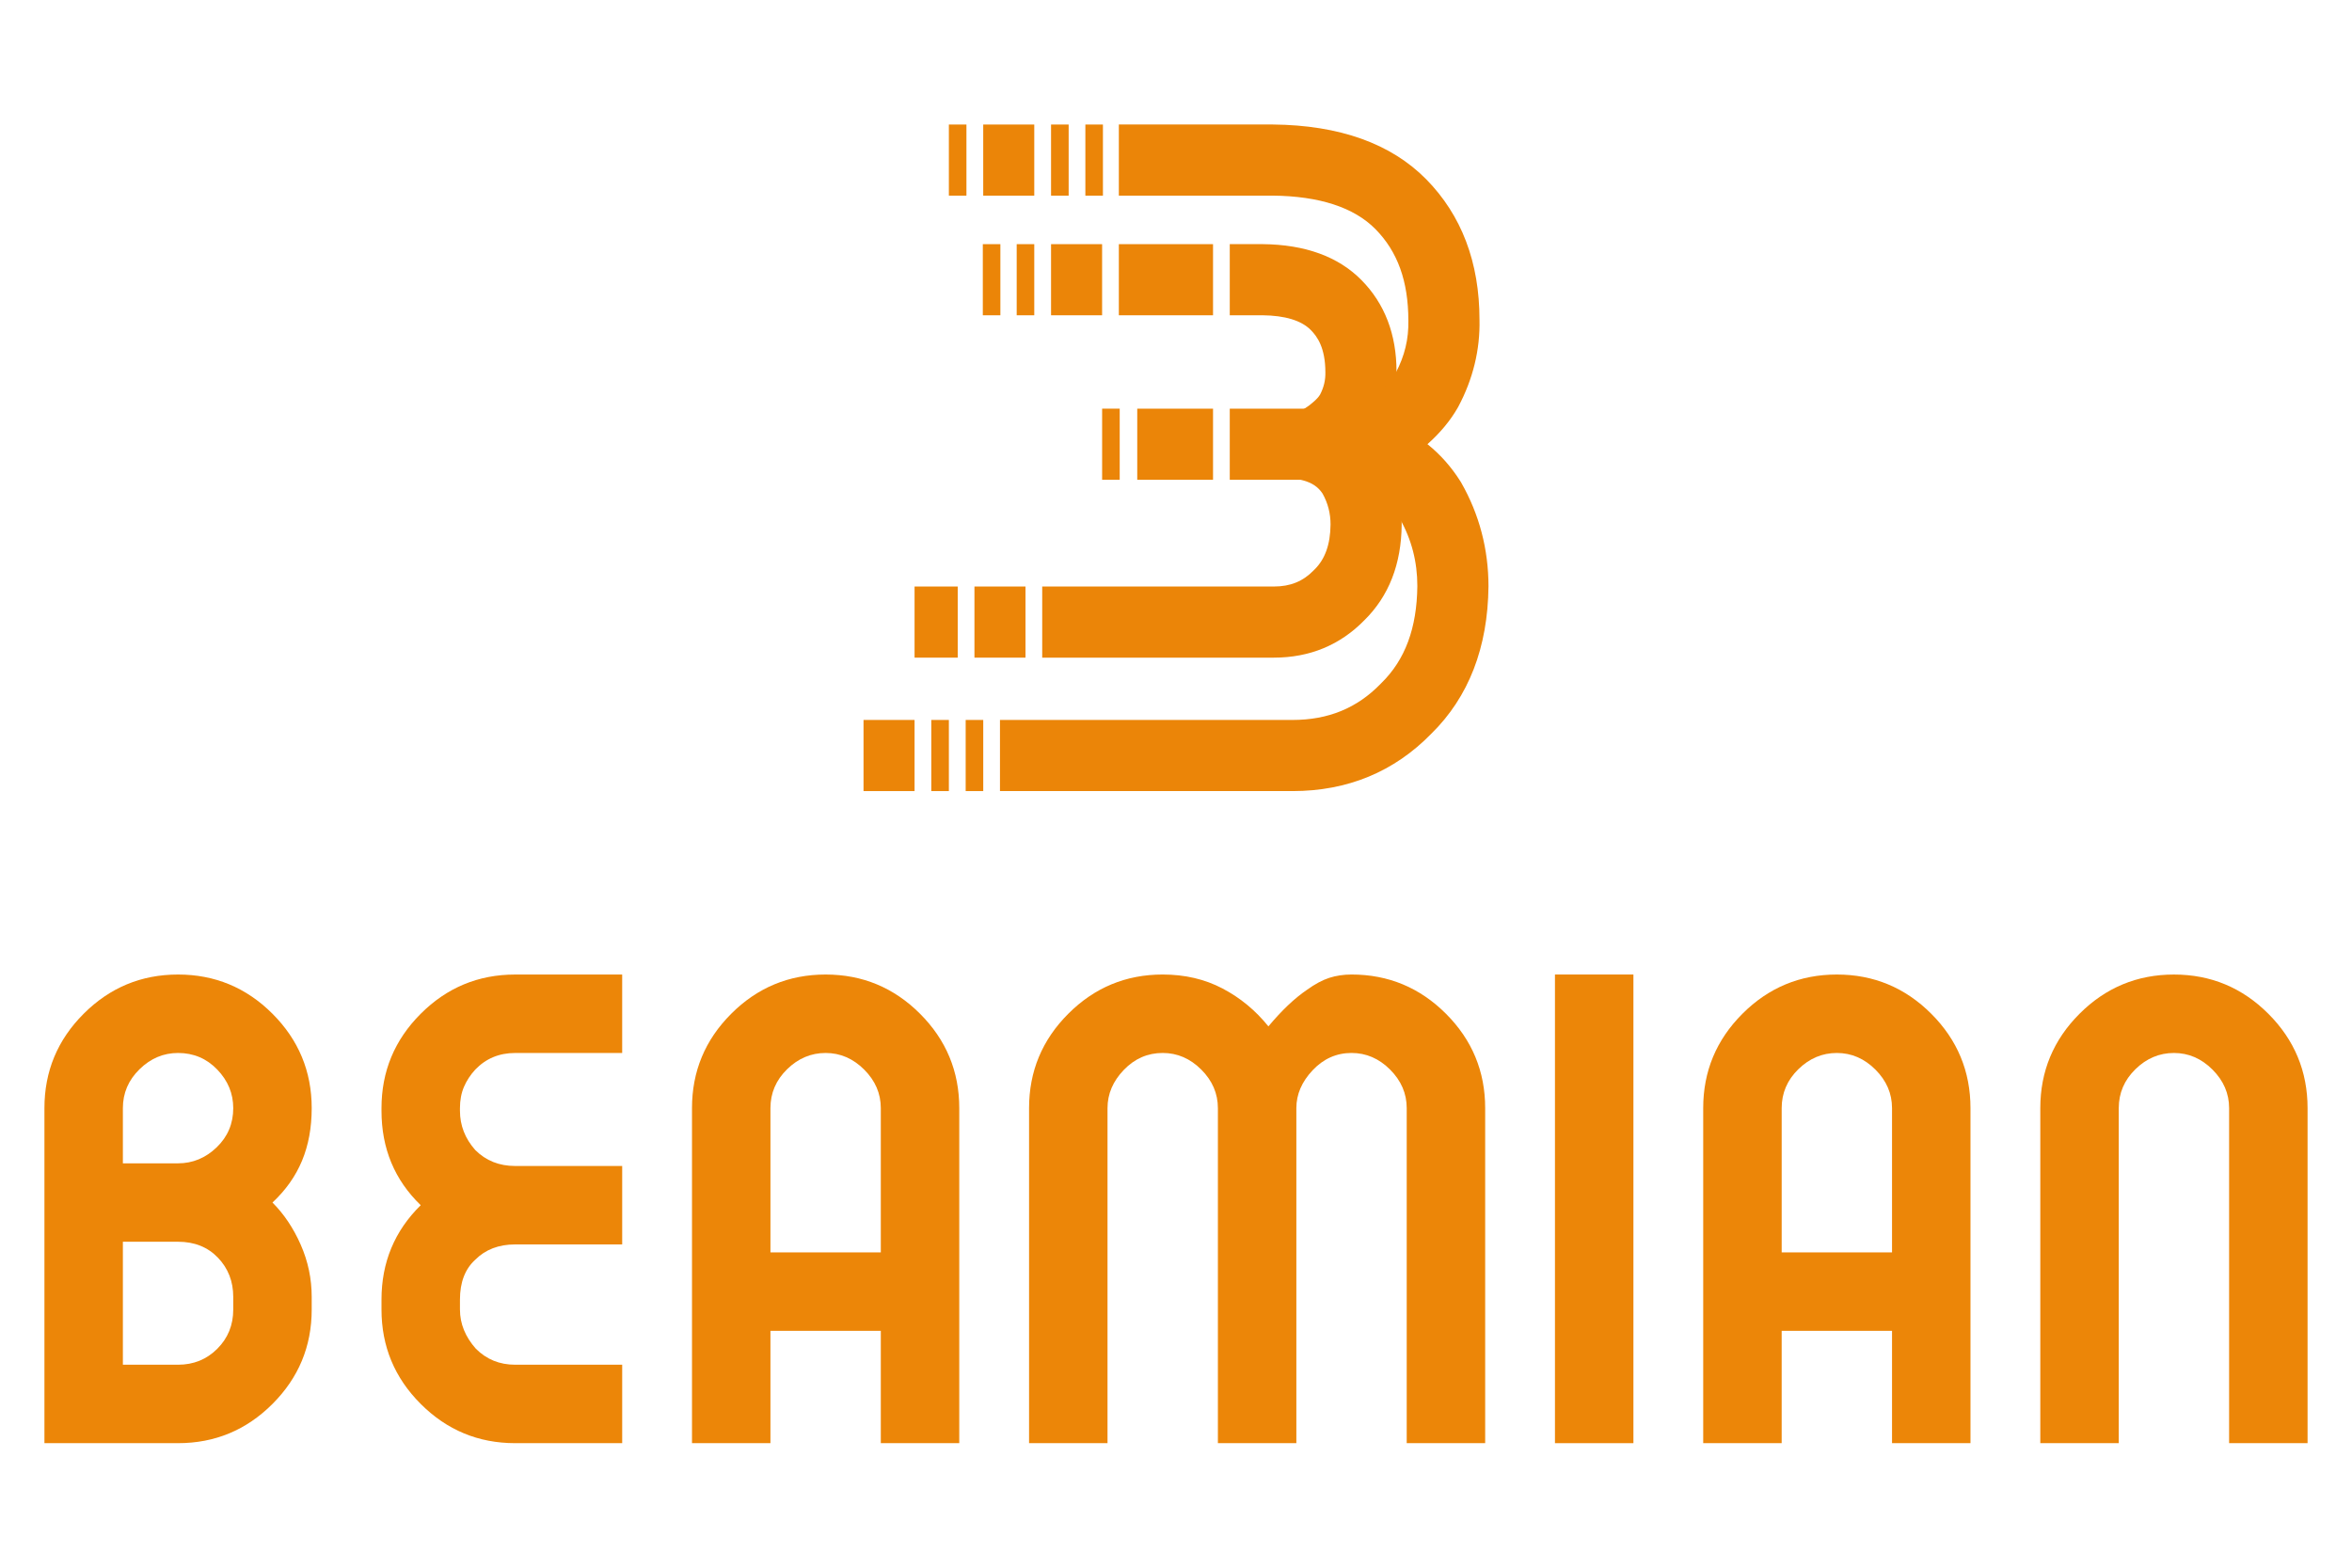
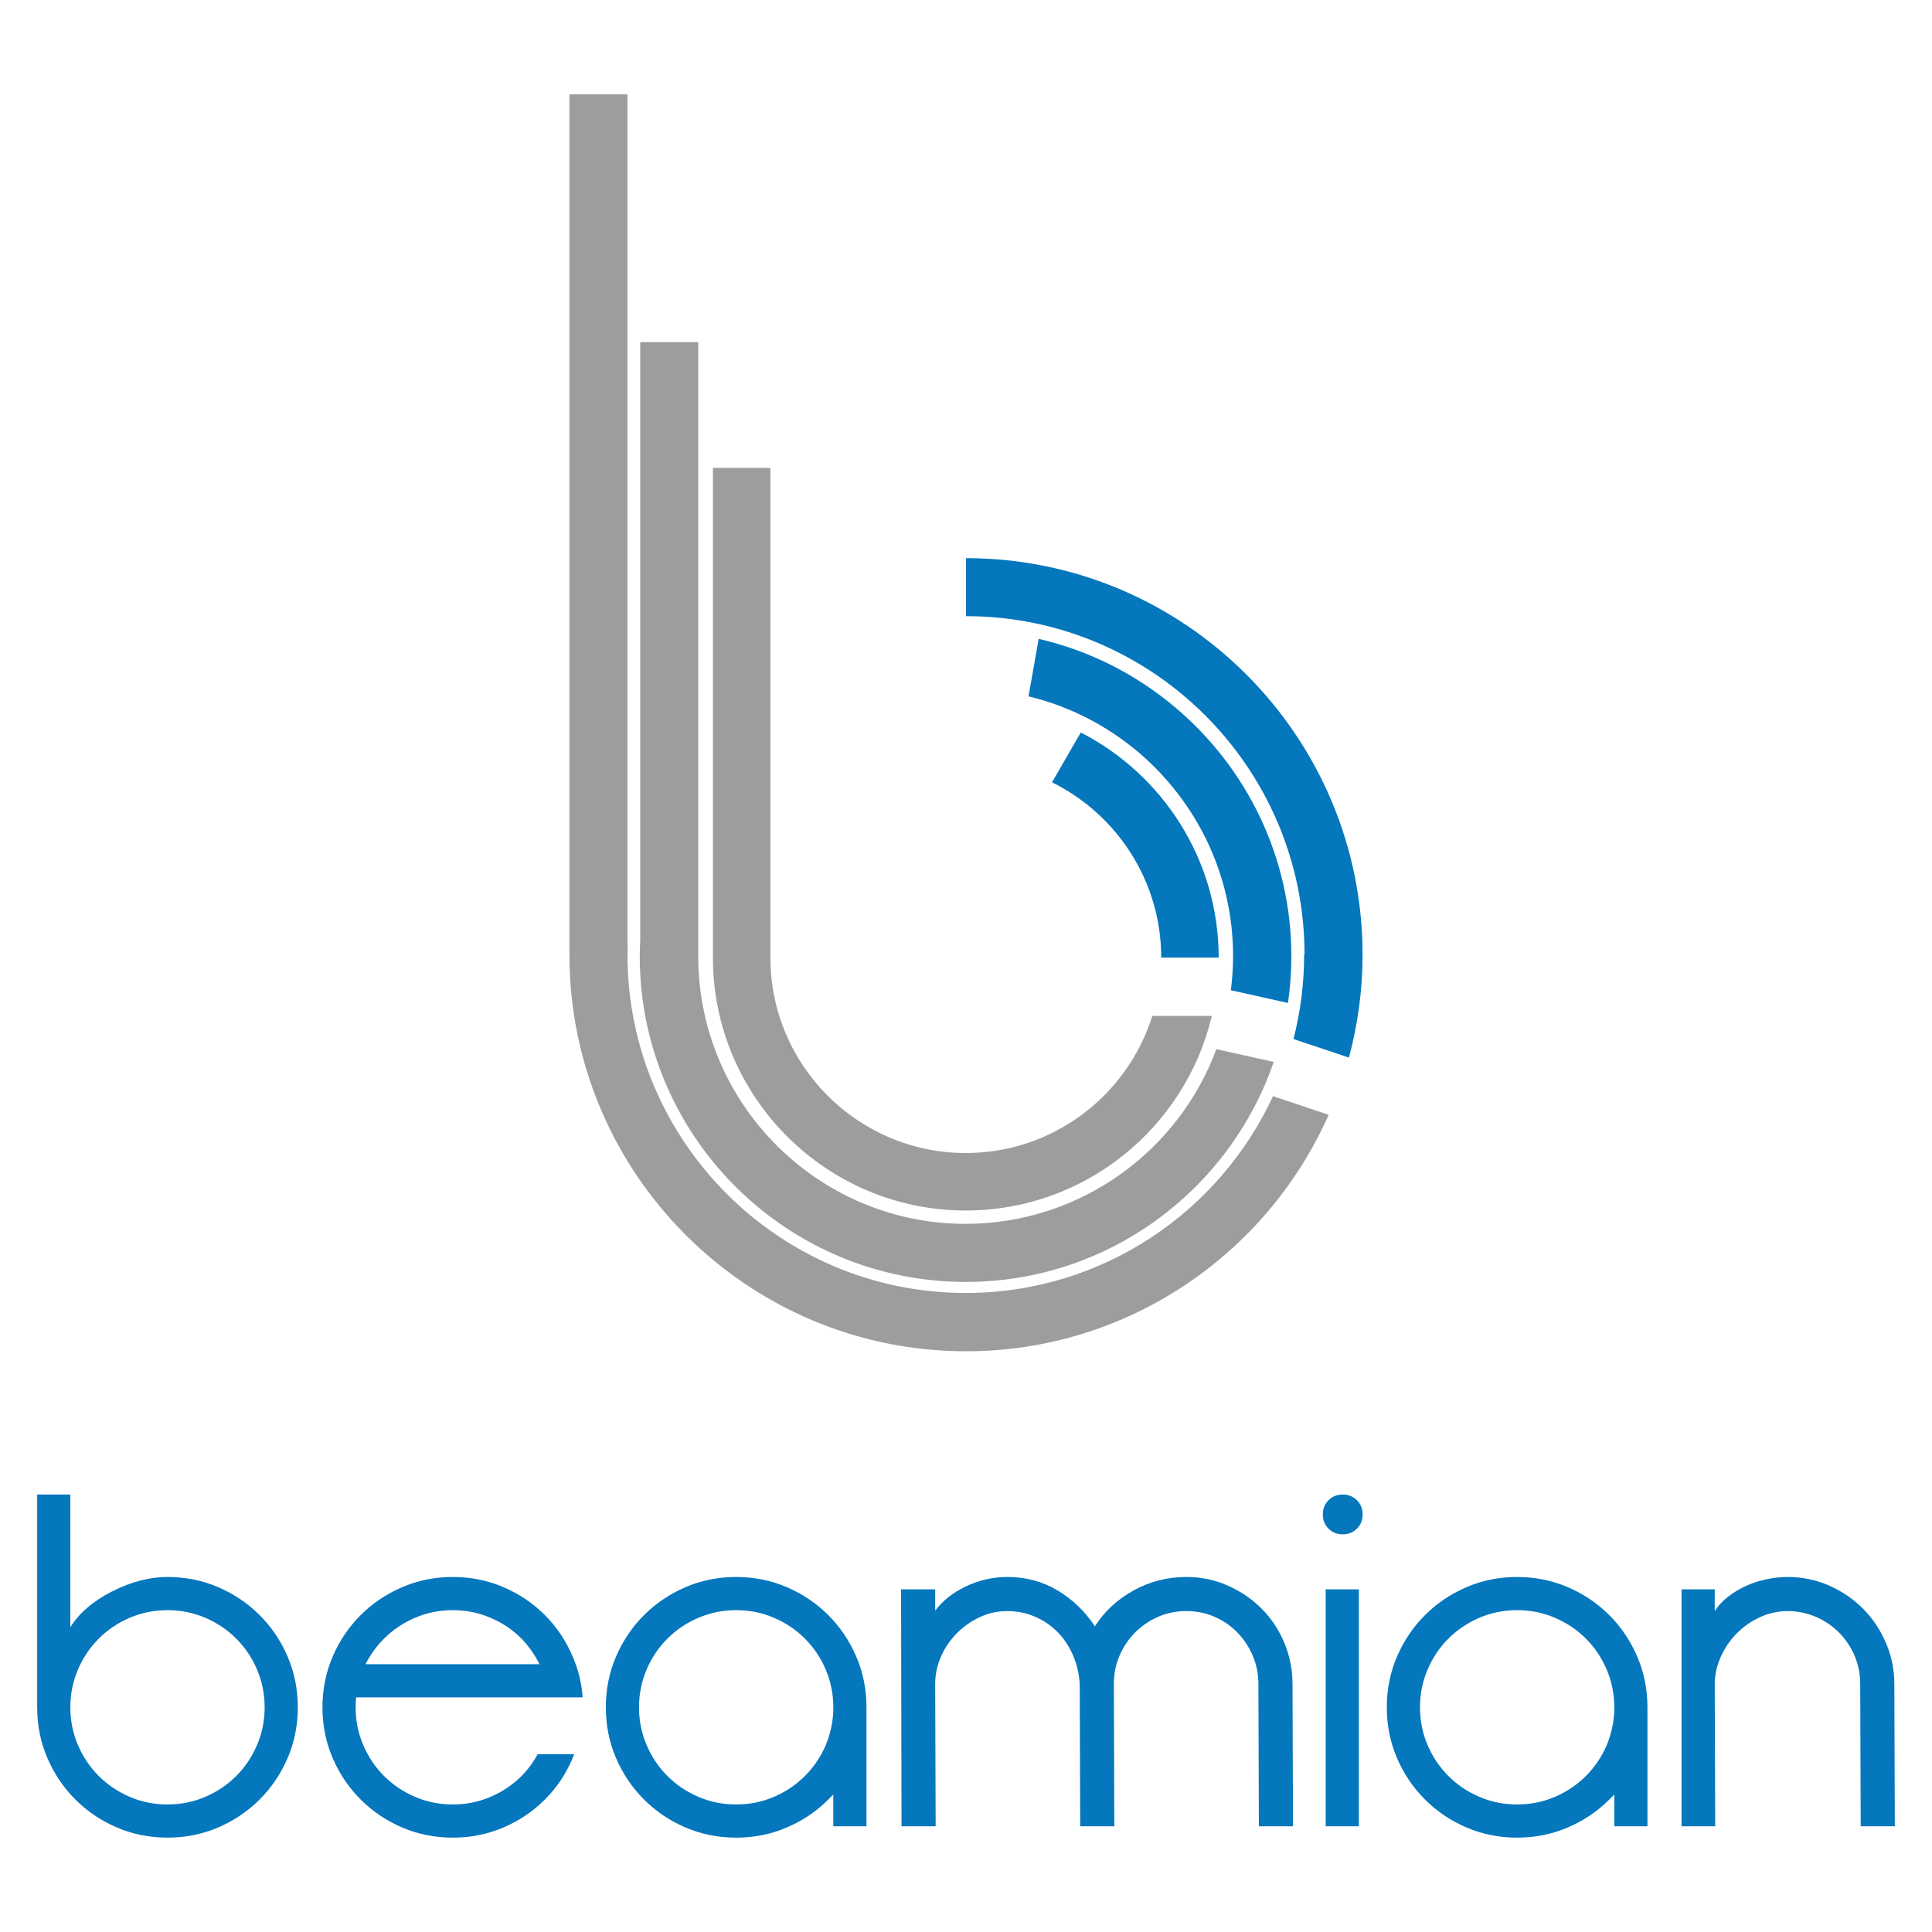
- <svg xmlns="http://www.w3.org/2000/svg" version="1.1" id="Layer_1" x="0px" y="0px" width="212.599px" height="141.732px" viewBox="0 0 212.599 141.732" enable-background="new 0 0 212.599 141.732" xml:space="preserve">
+ <svg xmlns="http://www.w3.org/2000/svg" version="1.1" id="Layer_1" x="0px" y="0px" width="212.599px" height="212.599px" viewBox="0 0 212.599 212.599" enable-background="new 0 0 212.599 212.599" xml:space="preserve">
  <g>
    <g>
-       <g>
-         <path fill="#EC8608" d="M28.175,118.395c0,3.326-1.183,6.171-3.546,8.534c-2.364,2.364-5.209,3.546-8.534,3.546H4.016v-30.289     c0-3.325,1.181-6.17,3.546-8.534c2.363-2.363,5.207-3.546,8.533-3.546c3.325,0,6.17,1.183,8.534,3.546     c2.363,2.364,3.546,5.209,3.546,8.534c0,1.764-0.291,3.346-0.872,4.748s-1.472,2.664-2.674,3.786     c1.041,1.042,1.893,2.313,2.554,3.815c0.661,1.503,0.992,3.075,0.992,4.718V118.395z M21.083,100.186     c0-1.322-0.48-2.483-1.442-3.485c-0.962-1.001-2.144-1.503-3.546-1.503c-1.322,0-2.484,0.491-3.485,1.473     c-1.002,0.982-1.503,2.154-1.503,3.516v4.988h4.988c1.322,0,2.484-0.481,3.486-1.442     C20.582,102.77,21.083,101.588,21.083,100.186z M21.083,118.395v-1.142c0-1.401-0.461-2.584-1.382-3.546     c-0.923-0.961-2.124-1.442-3.606-1.442h-4.988v11.118h4.988c1.402,0,2.584-0.48,3.546-1.442     C20.603,120.979,21.083,119.798,21.083,118.395z" />
-         <path fill="#EC8608" d="M56.239,130.475h-9.676c-3.326,0-6.17-1.182-8.533-3.546c-2.365-2.363-3.546-5.208-3.546-8.534v-0.901     c0-3.365,1.181-6.209,3.546-8.533c-2.365-2.284-3.546-5.128-3.546-8.534v-0.24c0-3.325,1.181-6.17,3.546-8.534     c2.363-2.363,5.207-3.546,8.533-3.546h9.676v7.092h-9.676c-1.442,0-2.644,0.502-3.605,1.503c-0.441,0.48-0.781,1.002-1.021,1.562     c-0.24,0.562-0.361,1.201-0.361,1.923v0.24c0,1.322,0.461,2.505,1.383,3.546c0.962,0.962,2.163,1.442,3.605,1.442h9.676v7.092     h-9.676c-1.482,0-2.685,0.461-3.605,1.382c-0.922,0.842-1.383,2.043-1.383,3.605v0.901c0,1.283,0.481,2.465,1.442,3.546     c0.962,0.962,2.144,1.442,3.546,1.442h9.676V130.475z" />
-         <path fill="#EC8608" d="M86.709,130.475h-7.092v-10.156h-9.977v10.156H62.55v-30.289c0-3.325,1.181-6.17,3.546-8.534     c2.363-2.363,5.207-3.546,8.533-3.546c3.325,0,6.17,1.183,8.534,3.546c2.363,2.364,3.546,5.209,3.546,8.534V130.475z      M79.617,113.227v-13.041c0-1.322-0.501-2.483-1.502-3.485c-1.002-1.001-2.164-1.503-3.486-1.503s-2.484,0.491-3.485,1.473     c-1.002,0.982-1.503,2.154-1.503,3.516v13.041H79.617z" />
-         <path fill="#EC8608" d="M118.139,89.488c0.722-0.521,1.392-0.881,2.014-1.082c0.621-0.2,1.292-0.301,2.014-0.301     c3.324,0,6.169,1.183,8.534,3.546c2.363,2.364,3.545,5.209,3.545,8.534v30.289h-7.092v-30.289c0-1.322-0.502-2.483-1.502-3.485     c-1.002-1.001-2.164-1.503-3.485-1.503c-1.363,0-2.535,0.521-3.516,1.562c-0.982,1.042-1.473,2.185-1.473,3.426v30.289h-7.092     v-30.289c0-1.322-0.501-2.483-1.502-3.485c-1.002-1.001-2.164-1.503-3.486-1.503c-1.362,0-2.534,0.511-3.516,1.532     c-0.982,1.022-1.473,2.174-1.473,3.456v30.289h-7.091v-30.289c0-3.325,1.181-6.17,3.546-8.534     c2.363-2.363,5.207-3.546,8.533-3.546c2.003,0,3.806,0.421,5.409,1.263c1.602,0.841,2.984,1.983,4.146,3.425     C115.855,91.352,117.017,90.25,118.139,89.488z" />
-         <path fill="#EC8608" d="M147.646,130.475h-7.092V88.105h7.092V130.475z" />
-         <path fill="#EC8608" d="M178.114,130.475h-7.092v-10.156h-9.976v10.156h-7.092v-30.289c0-3.325,1.182-6.17,3.546-8.534     c2.363-2.363,5.208-3.546,8.534-3.546c3.324,0,6.169,1.183,8.533,3.546c2.363,2.364,3.546,5.209,3.546,8.534V130.475z      M171.022,113.227v-13.041c0-1.322-0.501-2.483-1.502-3.485c-1.002-1.001-2.164-1.503-3.485-1.503     c-1.322,0-2.485,0.491-3.486,1.473c-1.002,0.982-1.502,2.154-1.502,3.516v13.041H171.022z" />
-         <path fill="#EC8608" d="M208.583,130.475h-7.092v-30.289c0-1.322-0.501-2.483-1.502-3.485c-1.002-1.001-2.164-1.503-3.485-1.503     c-1.322,0-2.485,0.491-3.486,1.473c-1.002,0.982-1.502,2.154-1.502,3.516v30.289h-7.092v-30.289c0-3.325,1.182-6.17,3.546-8.534     c2.363-2.363,5.208-3.546,8.534-3.546c3.324,0,6.169,1.183,8.533,3.546c2.363,2.364,3.546,5.209,3.546,8.534V130.475z" />
-       </g>
+       <path fill="#0477BD" d="M4.09,164.46h3.65v14.602c0.973-1.564,2.503-2.875,4.589-3.938c2.086-1.059,4.12-1.592,6.102-1.592    s3.841,0.375,5.579,1.123s3.26,1.773,4.564,3.076c1.304,1.305,2.328,2.824,3.076,4.562c0.747,1.74,1.121,3.6,1.121,5.58    c0,1.982-0.374,3.842-1.121,5.58c-0.748,1.74-1.772,3.26-3.076,4.564c-1.305,1.303-2.826,2.33-4.564,3.076    c-1.738,0.748-3.598,1.121-5.579,1.121s-3.842-0.373-5.58-1.121c-1.739-0.746-3.26-1.773-4.562-3.076    c-1.304-1.305-2.33-2.824-3.077-4.564c-0.748-1.738-1.121-3.598-1.121-5.58V164.46z M7.74,187.874    c0,1.461,0.277,2.842,0.834,4.146s1.321,2.443,2.295,3.416c0.973,0.973,2.112,1.738,3.416,2.295s2.686,0.834,4.146,0.834    s2.842-0.277,4.146-0.834s2.442-1.322,3.416-2.295c0.973-0.973,1.738-2.111,2.295-3.416c0.556-1.305,0.834-2.686,0.834-4.146    c0-1.459-0.278-2.842-0.834-4.145c-0.557-1.305-1.322-2.443-2.295-3.416c-0.974-0.973-2.112-1.738-3.416-2.295    s-2.686-0.834-4.146-0.834s-2.842,0.277-4.146,0.834s-2.443,1.322-3.416,2.295c-0.974,0.973-1.738,2.111-2.295,3.416    C8.018,185.032,7.74,186.415,7.74,187.874z" />
+       <path fill="#0477BD" d="M39.133,187.874c0,1.461,0.278,2.842,0.835,4.146c0.556,1.305,1.32,2.443,2.294,3.416    s2.112,1.738,3.416,2.295s2.686,0.834,4.146,0.834s2.842-0.277,4.146-0.834c1.305-0.557,2.443-1.322,3.416-2.295    c0.695-0.695,1.286-1.494,1.773-2.398h4.016l-0.156,0.416c-0.73,1.74-1.747,3.26-3.052,4.564c-1.303,1.303-2.824,2.33-4.562,3.076    c-1.738,0.748-3.598,1.121-5.58,1.121c-1.981,0-3.842-0.373-5.579-1.121c-1.739-0.746-3.26-1.773-4.563-3.076    c-1.304-1.305-2.329-2.824-3.077-4.564c-0.748-1.738-1.121-3.598-1.121-5.58c0-1.98,0.373-3.84,1.121-5.58    c0.748-1.738,1.773-3.258,3.077-4.562c1.304-1.303,2.824-2.328,4.563-3.076c1.737-0.748,3.598-1.123,5.579-1.123    c1.982,0,3.842,0.375,5.58,1.123s3.26,1.773,4.562,3.076c1.305,1.305,2.321,2.824,3.052,4.562c0.625,1.428,0.99,2.922,1.095,4.486    H39.186C39.15,187.163,39.133,187.528,39.133,187.874z M57.385,180.313c-0.973-0.973-2.111-1.738-3.416-2.295    c-1.304-0.557-2.686-0.834-4.146-0.834s-2.842,0.277-4.146,0.834s-2.442,1.322-3.416,2.295c-0.834,0.834-1.513,1.773-2.033,2.816    h19.139C58.845,182.087,58.185,181.147,57.385,180.313z" />
+       <path fill="#0477BD" d="M66.667,187.874c0-1.98,0.373-3.84,1.121-5.58c0.747-1.738,1.773-3.258,3.077-4.562    c1.304-1.303,2.824-2.328,4.562-3.076s3.6-1.123,5.58-1.123c1.981,0,3.841,0.375,5.58,1.123c1.737,0.748,3.259,1.773,4.562,3.076    c1.304,1.305,2.33,2.824,3.077,4.562c0.747,1.74,1.121,3.6,1.121,5.58v13.09h-3.65v-3.494c-0.174,0.176-0.365,0.365-0.574,0.574    c-1.286,1.287-2.799,2.305-4.536,3.051c-1.739,0.748-3.599,1.121-5.58,1.121c-1.98,0-3.842-0.373-5.58-1.121    c-1.738-0.746-3.259-1.773-4.562-3.076c-1.304-1.305-2.33-2.824-3.077-4.564C67.04,191.716,66.667,189.856,66.667,187.874z     M70.317,187.874c0,1.461,0.277,2.842,0.835,4.146c0.556,1.305,1.32,2.443,2.294,3.416c0.973,0.973,2.112,1.738,3.416,2.295    s2.686,0.834,4.146,0.834c1.461,0,2.842-0.277,4.146-0.834s2.442-1.322,3.416-2.295c0.973-0.973,1.739-2.104,2.295-3.391    c0.486-1.182,0.765-2.416,0.834-3.701v-0.471c0-1.459-0.279-2.842-0.834-4.145c-0.556-1.305-1.322-2.443-2.295-3.416    c-0.974-0.973-2.112-1.738-3.416-2.295s-2.685-0.834-4.146-0.834c-1.46,0-2.842,0.277-4.146,0.834s-2.443,1.322-3.416,2.295    c-0.974,0.973-1.738,2.111-2.294,3.416C70.595,185.032,70.317,186.415,70.317,187.874z" />
+       <path fill="#0477BD" d="M99.155,174.89h3.755v2.346c0.834-1.111,1.972-2.006,3.415-2.686c1.442-0.676,2.946-1.018,4.511-1.018    c2.052,0,3.903,0.498,5.555,1.488c1.65,0.99,3.015,2.305,4.093,3.936c1.044-1.631,2.46-2.945,4.249-3.936    c1.791-0.99,3.729-1.488,5.816-1.488c1.599,0,3.109,0.314,4.536,0.939c1.426,0.627,2.668,1.469,3.729,2.529    s1.896,2.312,2.503,3.756c0.608,1.441,0.912,2.965,0.912,4.562l0.053,15.645h-3.755l-0.051-15.645    c0-1.111-0.209-2.154-0.626-3.129c-0.418-0.973-0.983-1.826-1.695-2.555c-0.714-0.73-1.547-1.305-2.504-1.723    c-0.955-0.416-1.989-0.625-3.102-0.625c-1.113,0-2.148,0.209-3.103,0.625c-0.958,0.418-1.8,0.992-2.53,1.723    c-0.729,0.729-1.305,1.582-1.721,2.555c-0.417,0.975-0.625,2.018-0.625,3.129l0.051,15.645h-3.754l-0.052-15.645    c-0.07-1.148-0.322-2.217-0.757-3.207c-0.435-0.992-1.009-1.844-1.721-2.557c-0.713-0.711-1.538-1.268-2.478-1.666    c-0.938-0.4-1.947-0.602-3.024-0.602c-1.078,0-2.095,0.227-3.05,0.68c-0.957,0.449-1.8,1.051-2.53,1.797    c-0.73,0.748-1.304,1.6-1.721,2.557c-0.417,0.955-0.625,1.955-0.625,2.998l0.051,15.645h-3.755L99.155,174.89z" />
+       <path fill="#0477BD" d="M145.567,166.649c0-0.625,0.207-1.146,0.624-1.562c0.419-0.418,0.939-0.627,1.565-0.627    s1.147,0.209,1.564,0.627c0.417,0.416,0.625,0.938,0.625,1.562c0,0.627-0.208,1.146-0.625,1.564s-0.938,0.625-1.564,0.625    s-1.146-0.207-1.565-0.625C145.774,167.796,145.567,167.276,145.567,166.649z M145.88,174.89h3.649v26.074h-3.649V174.89z" />
+       <path fill="#0477BD" d="M152.605,187.874c0-1.98,0.374-3.84,1.121-5.58c0.748-1.738,1.773-3.258,3.078-4.562    c1.303-1.303,2.823-2.328,4.562-3.076c1.739-0.748,3.599-1.123,5.58-1.123s3.841,0.375,5.58,1.123    c1.738,0.748,3.26,1.773,4.563,3.076c1.303,1.305,2.328,2.824,3.077,4.562c0.746,1.74,1.12,3.6,1.12,5.58v13.09h-3.649v-3.494    c-0.175,0.176-0.366,0.365-0.573,0.574c-1.288,1.287-2.8,2.305-4.538,3.051c-1.739,0.748-3.599,1.121-5.58,1.121    s-3.841-0.373-5.58-1.121c-1.738-0.746-3.259-1.773-4.562-3.076c-1.305-1.305-2.33-2.824-3.078-4.564    C152.979,191.716,152.605,189.856,152.605,187.874z M156.257,187.874c0,1.461,0.277,2.842,0.834,4.146    c0.556,1.305,1.319,2.443,2.294,3.416c0.974,0.973,2.111,1.738,3.416,2.295c1.304,0.557,2.686,0.834,4.146,0.834    c1.461,0,2.842-0.277,4.146-0.834c1.305-0.557,2.442-1.322,3.417-2.295c0.973-0.973,1.737-2.104,2.295-3.391    c0.486-1.182,0.763-2.416,0.834-3.701v-0.471c0-1.459-0.279-2.842-0.834-4.145c-0.558-1.305-1.322-2.443-2.295-3.416    c-0.975-0.973-2.112-1.738-3.417-2.295c-1.304-0.557-2.685-0.834-4.146-0.834c-1.46,0-2.842,0.277-4.146,0.834    c-1.305,0.557-2.442,1.322-3.416,2.295c-0.975,0.973-1.738,2.111-2.294,3.416C156.534,185.032,156.257,186.415,156.257,187.874z" />
+       <path fill="#0477BD" d="M204.701,185.319c0-1.111-0.208-2.154-0.626-3.129c-0.417-0.973-0.99-1.826-1.72-2.555    c-0.731-0.73-1.583-1.305-2.555-1.723c-0.975-0.416-2.002-0.625-3.078-0.625c-1.078,0-2.104,0.227-3.076,0.68    c-0.974,0.449-1.826,1.051-2.557,1.797c-0.73,0.748-1.312,1.609-1.746,2.582c-0.436,0.973-0.652,1.965-0.652,2.973l0.053,15.645    h-3.702V174.89h3.649v2.398c0.349-0.555,0.816-1.068,1.408-1.537c0.592-0.471,1.243-0.869,1.956-1.201    c0.713-0.33,1.468-0.58,2.269-0.754c0.8-0.176,1.6-0.264,2.398-0.264c1.6,0,3.11,0.314,4.536,0.939    c1.427,0.627,2.669,1.469,3.729,2.529c1.062,1.061,1.903,2.312,2.53,3.756c0.625,1.441,0.938,2.965,0.938,4.562l0.053,15.645    h-3.755L204.701,185.319z" />
    </g>
    <g>
-       <rect x="99.622" y="36.946" fill="#EB8508" width="1.589" height="6.431" />
-       <rect x="111.159" y="36.948" fill="#EB8508" width="7.848" height="6.43" />
      <g>
-         <path fill="#EB8508" d="M115.149,59.457H94.206v-6.431h20.943c1.486,0,2.629-0.465,3.599-1.464l0.06-0.061     c0.966-0.943,1.443-2.278,1.461-4.081c0-0.998-0.234-1.921-0.717-2.789c-0.401-0.61-0.955-0.983-1.786-1.207l-2.383-0.639v-4.55     l1.793-0.885c0.603-0.297,1.096-0.614,1.467-0.943l0.062-0.055c0.278-0.233,0.489-0.465,0.614-0.671     c0.341-0.655,0.499-1.316,0.483-2.021c-0.001-2.238-0.751-3.249-1.315-3.82c-0.855-0.867-2.33-1.317-4.387-1.337h-2.941v-6.431     h2.975c3.847,0.038,6.841,1.132,8.931,3.251c2.102,2.129,3.167,4.91,3.167,8.266c0.04,1.756-0.384,3.518-1.263,5.163     l-0.043,0.079c-0.233,0.41-0.511,0.808-0.829,1.19c0.342,0.382,0.654,0.795,0.933,1.237l0.07,0.118     c1.062,1.858,1.599,3.902,1.599,6.074c-0.035,3.563-1.167,6.451-3.364,8.616C121.139,58.317,118.386,59.457,115.149,59.457z" />
+         <path fill="#0477BD" d="M127.781,105.377h6.325c-0.001-10.79-6.179-20.157-15.178-24.772l-3.166,5.482     C122.875,89.599,127.779,96.924,127.781,105.377z" />
+         <path fill="#0477BD" d="M135.69,105.219c0,1.271-0.09,2.52-0.246,3.749l6.287,1.399c0.241-1.674,0.372-3.385,0.372-5.126     c0-10.978-4.969-20.813-12.77-27.39c-4.275-3.614-9.403-6.248-15.037-7.55l-1.115,6.324c4.558,1.103,8.707,3.264,12.167,6.214     C131.671,88.245,135.69,96.269,135.69,105.219z" />
+         <path fill="#0477BD" d="M143.552,105.049h-0.043c0,3.206-0.407,6.318-1.174,9.289l6.103,2.041c0.971-3.614,1.5-7.407,1.5-11.324     c0-24.061-19.576-43.636-43.638-43.636h-0.002v6.385h0.002C126.839,67.803,143.548,84.512,143.552,105.049z" />
      </g>
      <g>
-         <path fill="#EB8508" d="M116.833,71.521H90.388V65.09h26.445c3.227,0,5.831-1.069,7.965-3.269l0.06-0.061     c2.152-2.104,3.218-4.975,3.256-8.773c0-2.202-0.519-4.209-1.585-6.102c-1.02-1.586-2.502-2.622-4.531-3.167l-2.382-0.64v-4.614     l1.796-0.884c1.237-0.609,2.271-1.279,3.073-1.992l0.066-0.058c0.714-0.601,1.257-1.215,1.614-1.827     c0.803-1.522,1.175-3.067,1.137-4.722c-0.001-3.558-0.973-6.236-2.972-8.265c-1.944-1.969-5.072-2.988-9.297-3.03h-13.9v-6.43     h13.933c6.014,0.059,10.66,1.722,13.841,4.943c3.202,3.247,4.825,7.522,4.825,12.708c0.062,2.691-0.582,5.361-1.915,7.863     l-0.046,0.081c-0.669,1.173-1.59,2.283-2.742,3.307c1.159,0.929,2.153,2.049,2.976,3.354l0.073,0.12     c1.637,2.868,2.467,6.025,2.467,9.385c-0.057,5.531-1.792,9.998-5.159,13.308C126.029,69.773,121.806,71.521,116.833,71.521z" />
+         <path fill="#9D9D9C" d="M126.803,111.792c-2.735,8.732-10.901,15.088-20.525,15.088c-11.855,0-21.502-9.646-21.502-21.5     c0-0.657,0-53.893,0-53.893H78.45v53.891v0.002c0,15.344,12.482,27.825,27.827,27.825c13.138,0,24.169-9.152,27.074-21.412     H126.803z" />
+         <path fill="#9D9D9C" d="M133.854,115.452c-4.166,11.211-14.972,19.221-27.616,19.221c-2.021,0-3.998-0.203-5.907-0.596     c-13.392-2.758-23.494-14.638-23.494-28.837v-1.702V84.766V37.649h-6.385v65.754c-0.03,0.603-0.052,1.207-0.052,1.816     c0,17.3,12.32,31.776,28.646,35.114c2.337,0.48,4.755,0.732,7.232,0.732c15.69,0,29.047-10.141,33.883-24.21L133.854,115.452z" />
+         <path fill="#9D9D9C" d="M140.087,120.623l0.012-0.036c-5.899,12.789-18.836,21.693-33.823,21.693     c-20.527,0-37.229-16.703-37.229-37.231v-0.048c0.002-0.377,0.018-0.751,0.029-1.125h-0.029V82.352V10.383h-6.385v94.593     c0,0.026-0.001,0.053-0.001,0.079c0,24.063,19.576,43.64,43.639,43.64c17.795,0,33.125-10.713,39.908-26.022L140.087,120.623z" />
      </g>
-       <rect x="84.18" y="65.09" fill="#EB8508" width="1.589" height="6.431" />
-       <rect x="102.797" y="36.948" fill="#EB8508" width="6.85" height="6.43" />
-       <rect x="101.133" y="22.074" fill="#EB8508" width="8.514" height="6.431" />
-       <rect x="95.006" y="22.074" fill="#EB8508" width="4.614" height="6.431" />
-       <rect x="82.668" y="53.026" fill="#EB8508" width="3.901" height="6.431" />
-       <rect x="91.9" y="22.074" fill="#EB8508" width="1.588" height="6.431" />
-       <rect x="98.107" y="11.258" fill="#EB8508" width="1.588" height="6.43" />
-       <rect x="95.006" y="11.258" fill="#EB8508" width="1.59" height="6.43" />
-       <rect x="88.081" y="53.026" fill="#EB8508" width="4.614" height="6.431" />
-       <rect x="78.055" y="65.09" fill="#EB8508" width="4.613" height="6.431" />
-       <rect x="88.874" y="11.258" fill="#EB8508" width="4.614" height="6.43" />
-       <rect x="85.769" y="11.258" fill="#EB8508" width="1.588" height="6.43" />
-       <rect x="87.288" y="65.09" fill="#EB8508" width="1.588" height="6.431" />
-       <rect x="88.837" y="22.074" fill="#EB8508" width="1.588" height="6.431" />
    </g>
  </g>
</svg>
